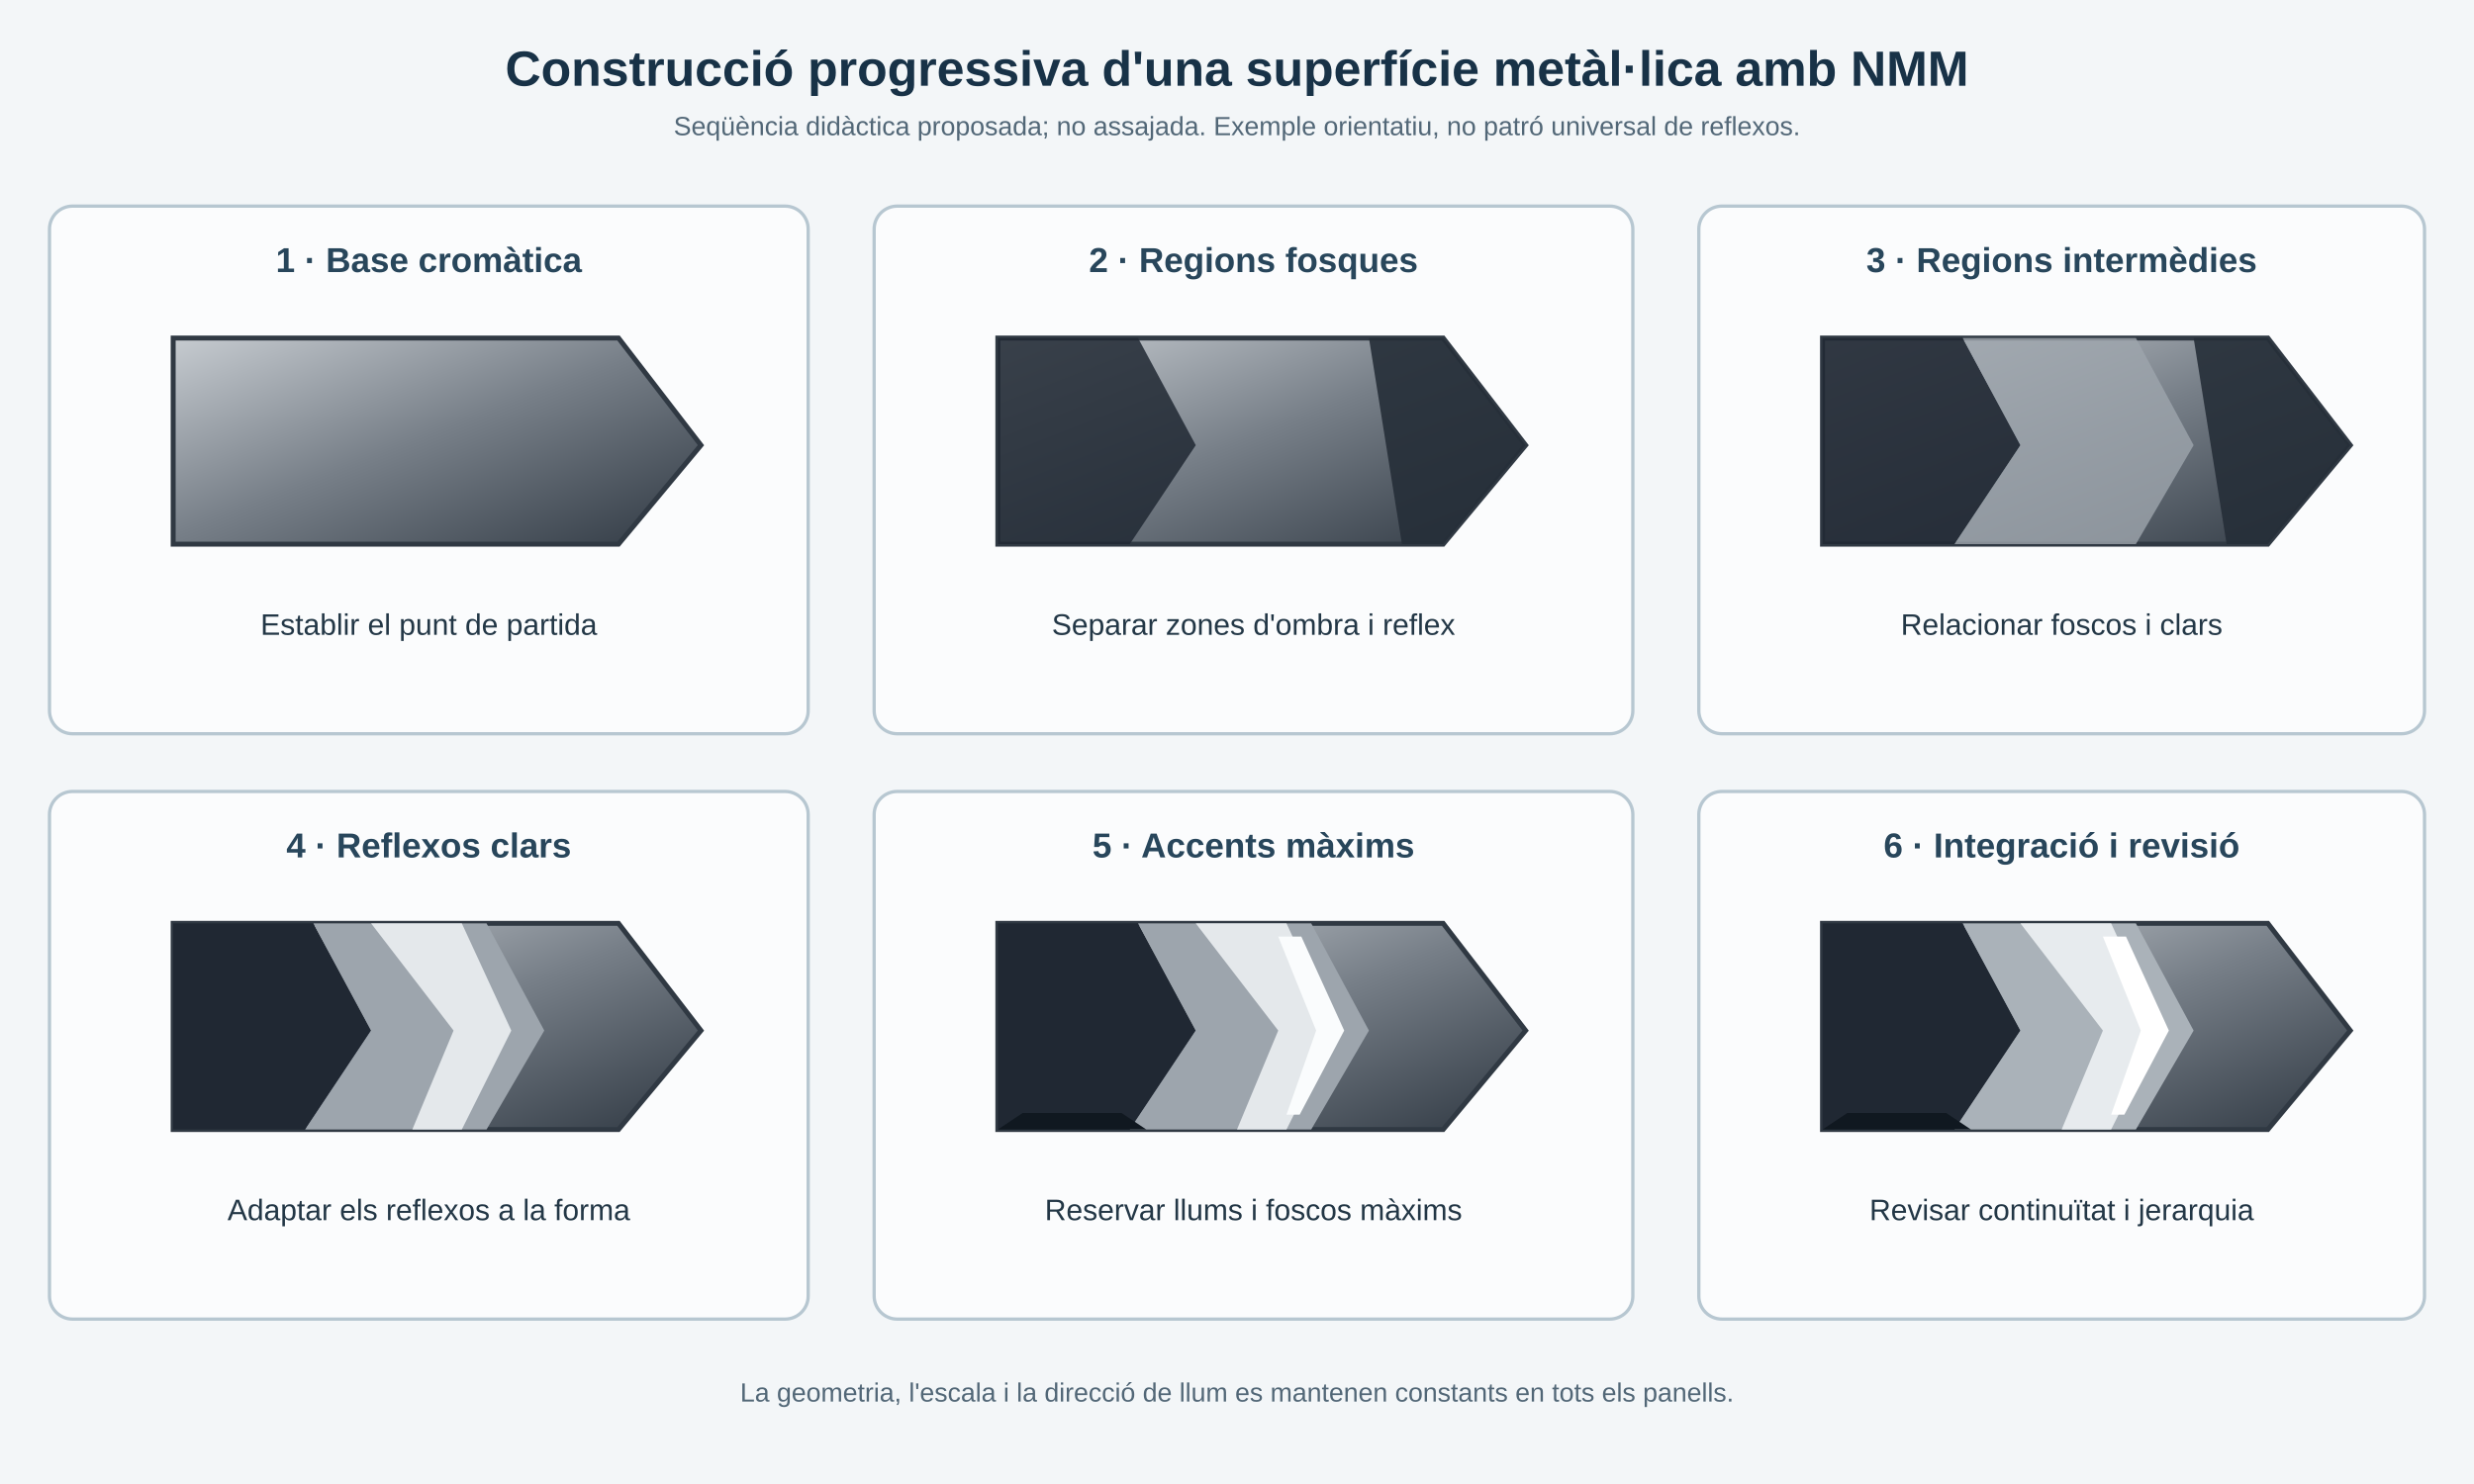
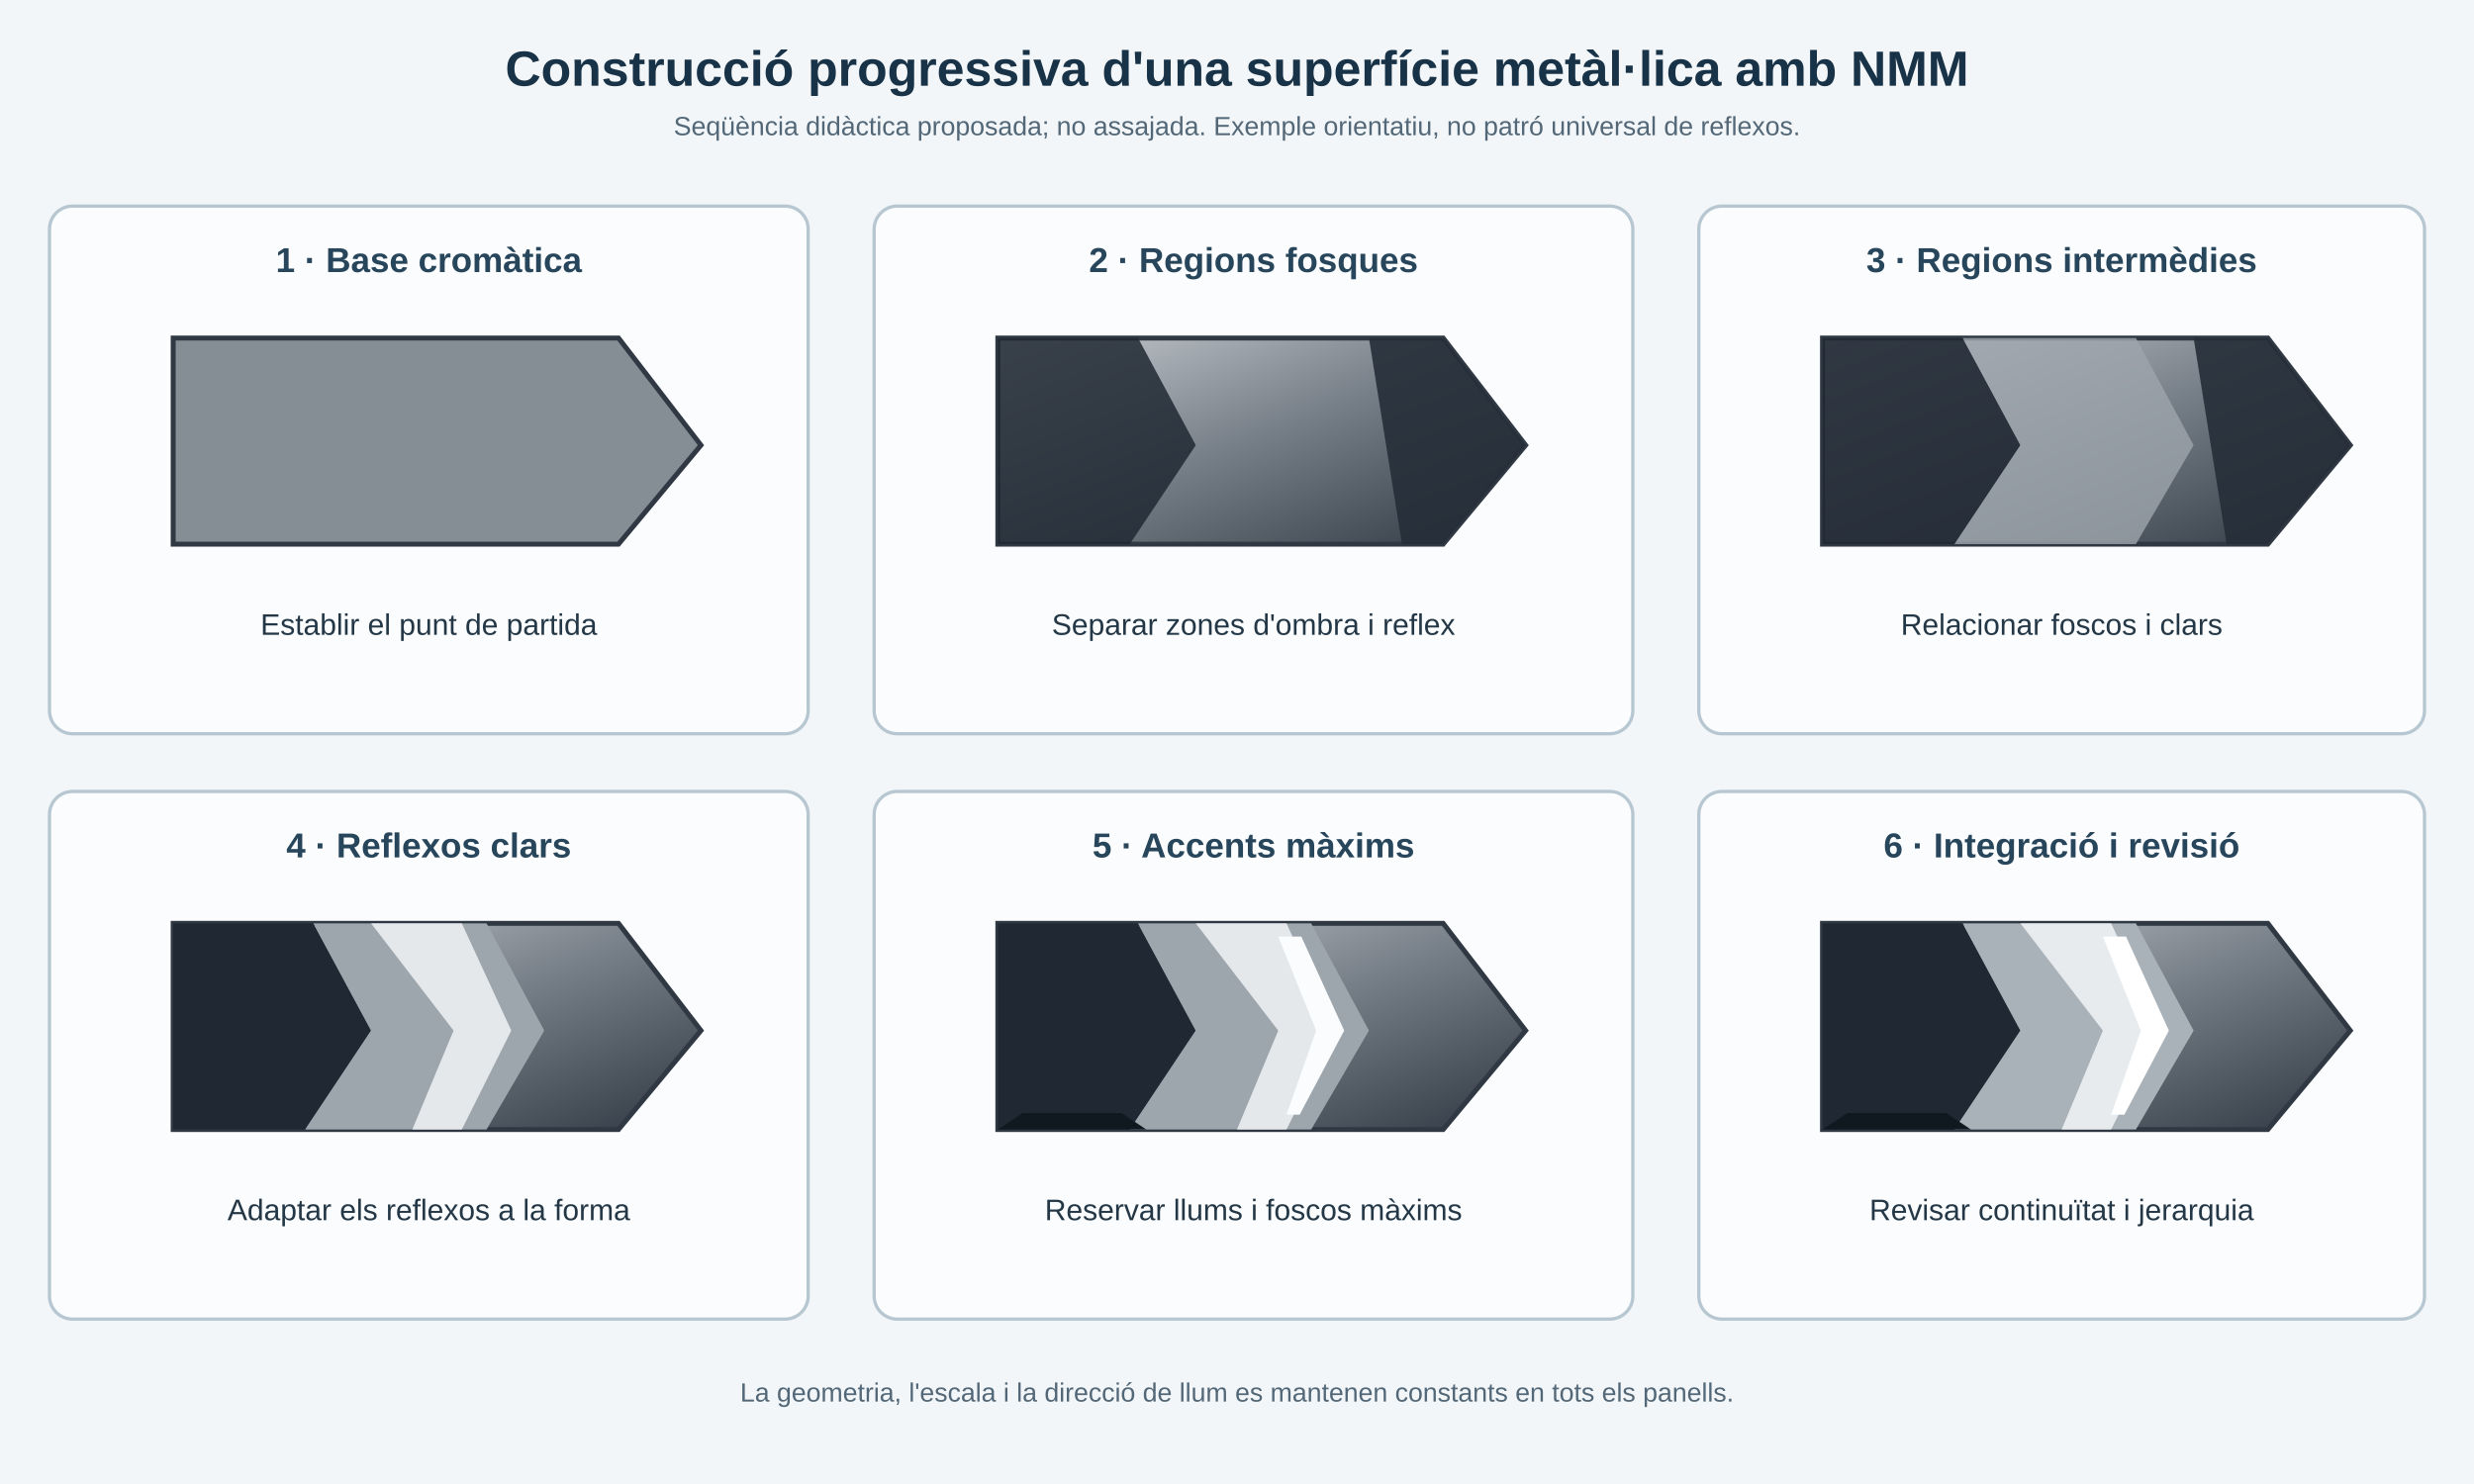
<svg xmlns="http://www.w3.org/2000/svg" width="1500" height="900" viewBox="0 0 1500 900">
  <defs>
    <linearGradient id="bladeBase" x1="0" y1="0" x2="1" y2="1">
      <stop offset="0" stop-color="#c6cbd0" />
      <stop offset=".48" stop-color="#777f88" />
      <stop offset="1" stop-color="#303943" />
    </linearGradient>
    <style>
 .title{font:700 30px Arial,sans-serif;fill:#183247}.sub{font:700 21px Arial,sans-serif;fill:#28465b}.small{font:16px Arial,sans-serif;fill:#526777}.panel{fill:#fbfcfd;stroke:#b7c7d1;stroke-width:2}.step{font:18px Arial,sans-serif;fill:#233746}
 </style>
  </defs>
  <rect width="1500" height="900" fill="#f3f6f8" />
  <text x="750" y="52" text-anchor="middle" class="title">Construcció progressiva d'una superfície metàl·lica amb NMM</text>
  <text x="750" y="82" text-anchor="middle" class="small">Seqüència didàctica proposada; no assajada. Exemple orientatiu, no patró universal de reflexos.</text>
  <g transform="translate(30 125)">
    <rect width="460" height="320" rx="14" class="panel" />
    <rect x="500" width="460" height="320" rx="14" class="panel" />
    <rect x="1000" width="440" height="320" rx="14" class="panel" />
    <rect y="355" width="460" height="320" rx="14" class="panel" />
    <rect x="500" y="355" width="460" height="320" rx="14" class="panel" />
    <rect x="1000" y="355" width="440" height="320" rx="14" class="panel" />
  </g>
  <g class="sub" text-anchor="middle">
    <text x="260" y="165">1 · Base cromàtica</text>
    <text x="760" y="165">2 · Regions fosques</text>
    <text x="1250" y="165">3 · Regions intermèdies</text>
    <text x="260" y="520">4 · Reflexos clars</text>
    <text x="760" y="520">5 · Accents màxims</text>
    <text x="1250" y="520">6 · Integració i revisió</text>
  </g>
  <g transform="translate(105 205)">
-     <path d="M0 0 L270 0 L320 65 L270 125 L0 125 Z" fill="url(#bladeBase)" stroke="#303943" stroke-width="3" />
+     <path d="M0 0 L270 0 L320 65 L270 125 L0 125 Z" fill="#858d95" stroke="#303943" stroke-width="3" />
  </g>
  <g transform="translate(605 205)">
    <path d="M0 0 L270 0 L320 65 L270 125 L0 125 Z" fill="url(#bladeBase)" stroke="#303943" stroke-width="3" />
    <path d="M0 0 L85 0 L120 65 L80 125 L0 125 Z" fill="#202833" opacity=".85" />
    <path d="M225 0 L270 0 L320 65 L270 125 L245 125 Z" fill="#252d37" opacity=".9" />
  </g>
  <g transform="translate(1105 205)">
    <path d="M0 0 L270 0 L320 65 L270 125 L0 125 Z" fill="url(#bladeBase)" stroke="#303943" stroke-width="3" />
    <path d="M0 0 L85 0 L120 65 L80 125 L0 125 Z" fill="#202833" opacity=".9" />
    <path d="M85 0 L190 0 L225 65 L190 125 L80 125 L120 65 Z" fill="#9da5ad" opacity=".8" />
    <path d="M225 0 L270 0 L320 65 L270 125 L245 125 Z" fill="#252d37" opacity=".9" />
  </g>
  <g transform="translate(105 560)">
    <path d="M0 0 L270 0 L320 65 L270 125 L0 125 Z" fill="url(#bladeBase)" stroke="#303943" stroke-width="3" />
    <path d="M0 0 L85 0 L120 65 L80 125 L0 125 Z" fill="#202833" />
    <path d="M85 0 L190 0 L225 65 L190 125 L80 125 L120 65 Z" fill="#9da5ad" />
    <path d="M120 0 L175 0 L205 65 L175 125 L145 125 L170 65 Z" fill="#e4e8eb" />
  </g>
  <g transform="translate(605 560)">
    <path d="M0 0 L270 0 L320 65 L270 125 L0 125 Z" fill="url(#bladeBase)" stroke="#303943" stroke-width="3" />
    <path d="M0 0 L85 0 L120 65 L80 125 L0 125 Z" fill="#202833" />
    <path d="M85 0 L190 0 L225 65 L190 125 L80 125 L120 65 Z" fill="#9da5ad" />
    <path d="M120 0 L175 0 L205 65 L175 125 L145 125 L170 65 Z" fill="#e4e8eb" />
    <path d="M170 8 L184 8 L210 65 L183 116 L175 116 L193 65 Z" fill="#fafcfd" />
    <path d="M15 115 L75 115 L90 125 L0 125 Z" fill="#101820" />
  </g>
  <g transform="translate(1105 560)">
    <path d="M0 0 L270 0 L320 65 L270 125 L0 125 Z" fill="url(#bladeBase)" stroke="#303943" stroke-width="3" />
    <path d="M0 0 L85 0 L120 65 L80 125 L0 125 Z" fill="#202833" />
    <path d="M85 0 L190 0 L225 65 L190 125 L80 125 L120 65 Z" fill="#aab2b9" />
    <path d="M120 0 L175 0 L205 65 L175 125 L145 125 L170 65 Z" fill="#e7ebee" />
    <path d="M170 8 L184 8 L210 65 L183 116 L175 116 L193 65 Z" fill="#ffffff" />
    <path d="M15 115 L75 115 L90 125 L0 125 Z" fill="#101820" />
  </g>
  <g class="step" text-anchor="middle">
    <text x="260" y="385">Establir el punt de partida</text>
    <text x="760" y="385">Separar zones d'ombra i reflex</text>
    <text x="1250" y="385">Relacionar foscos i clars</text>
    <text x="260" y="740">Adaptar els reflexos a la forma</text>
    <text x="760" y="740">Reservar llums i foscos màxims</text>
    <text x="1250" y="740">Revisar continuïtat i jerarquia</text>
  </g>
  <text x="750" y="850" text-anchor="middle" class="small">La geometria, l'escala i la direcció de llum es mantenen constants en tots els panells.</text>
</svg>
